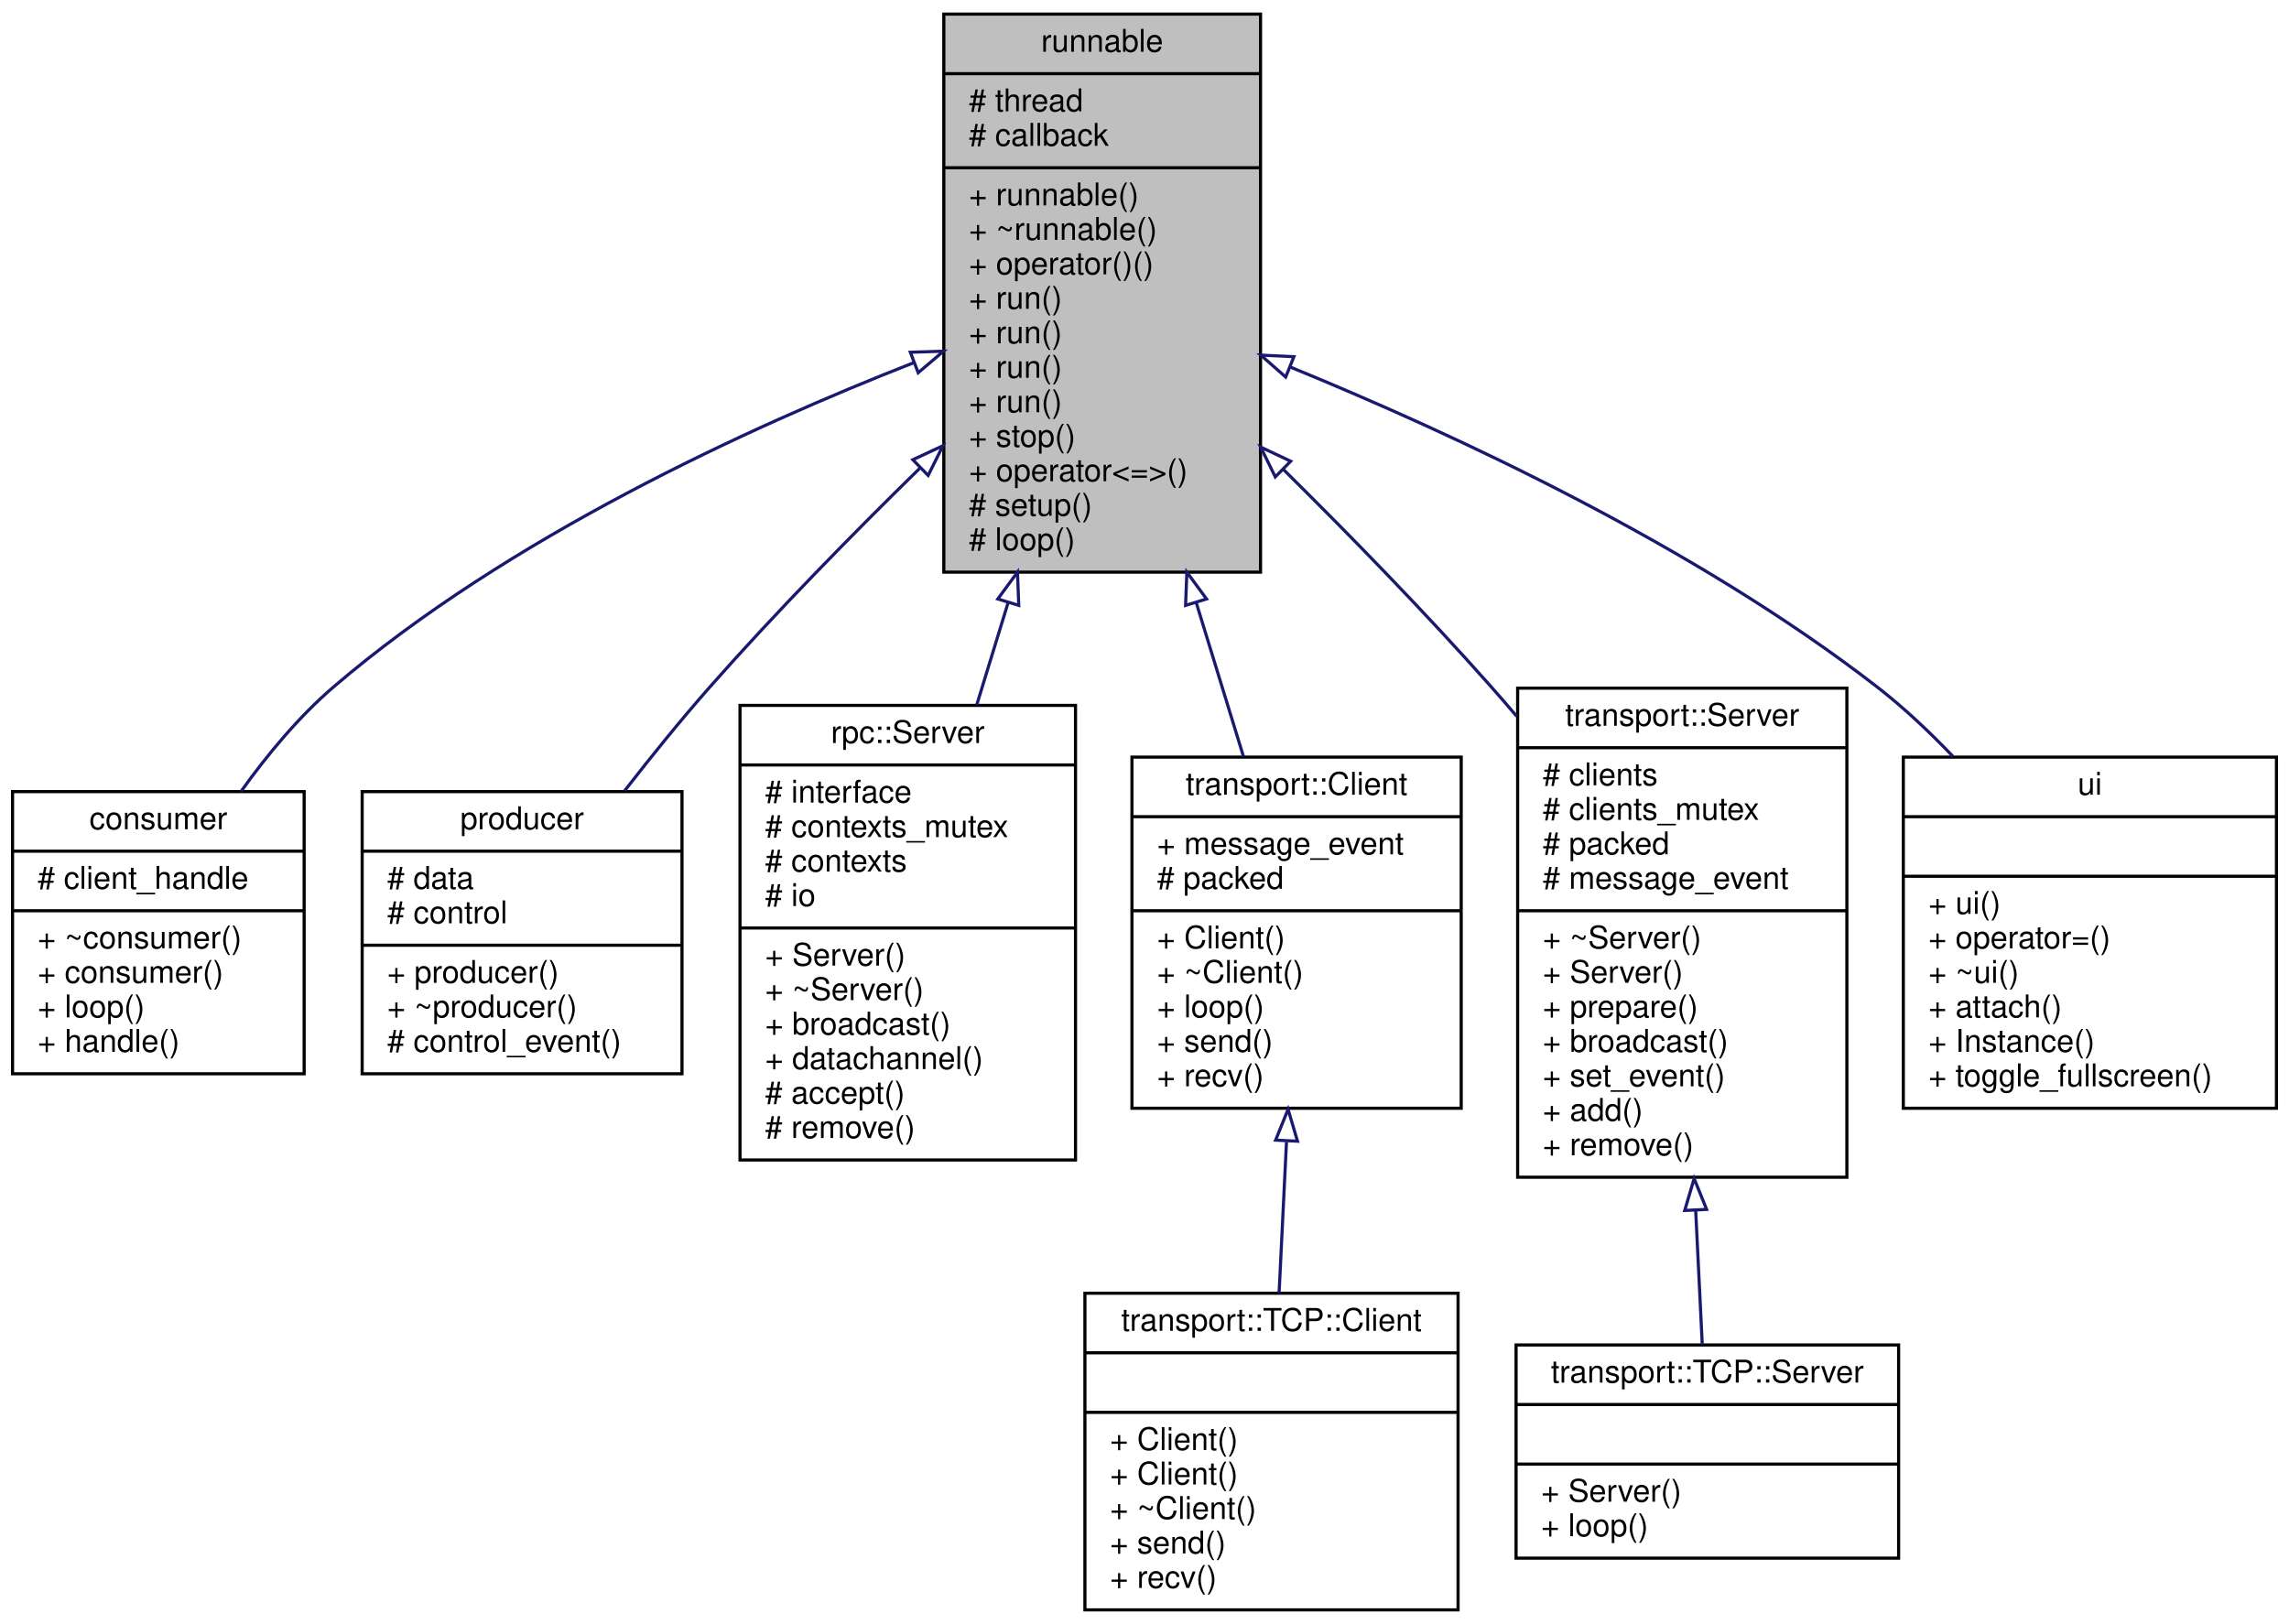
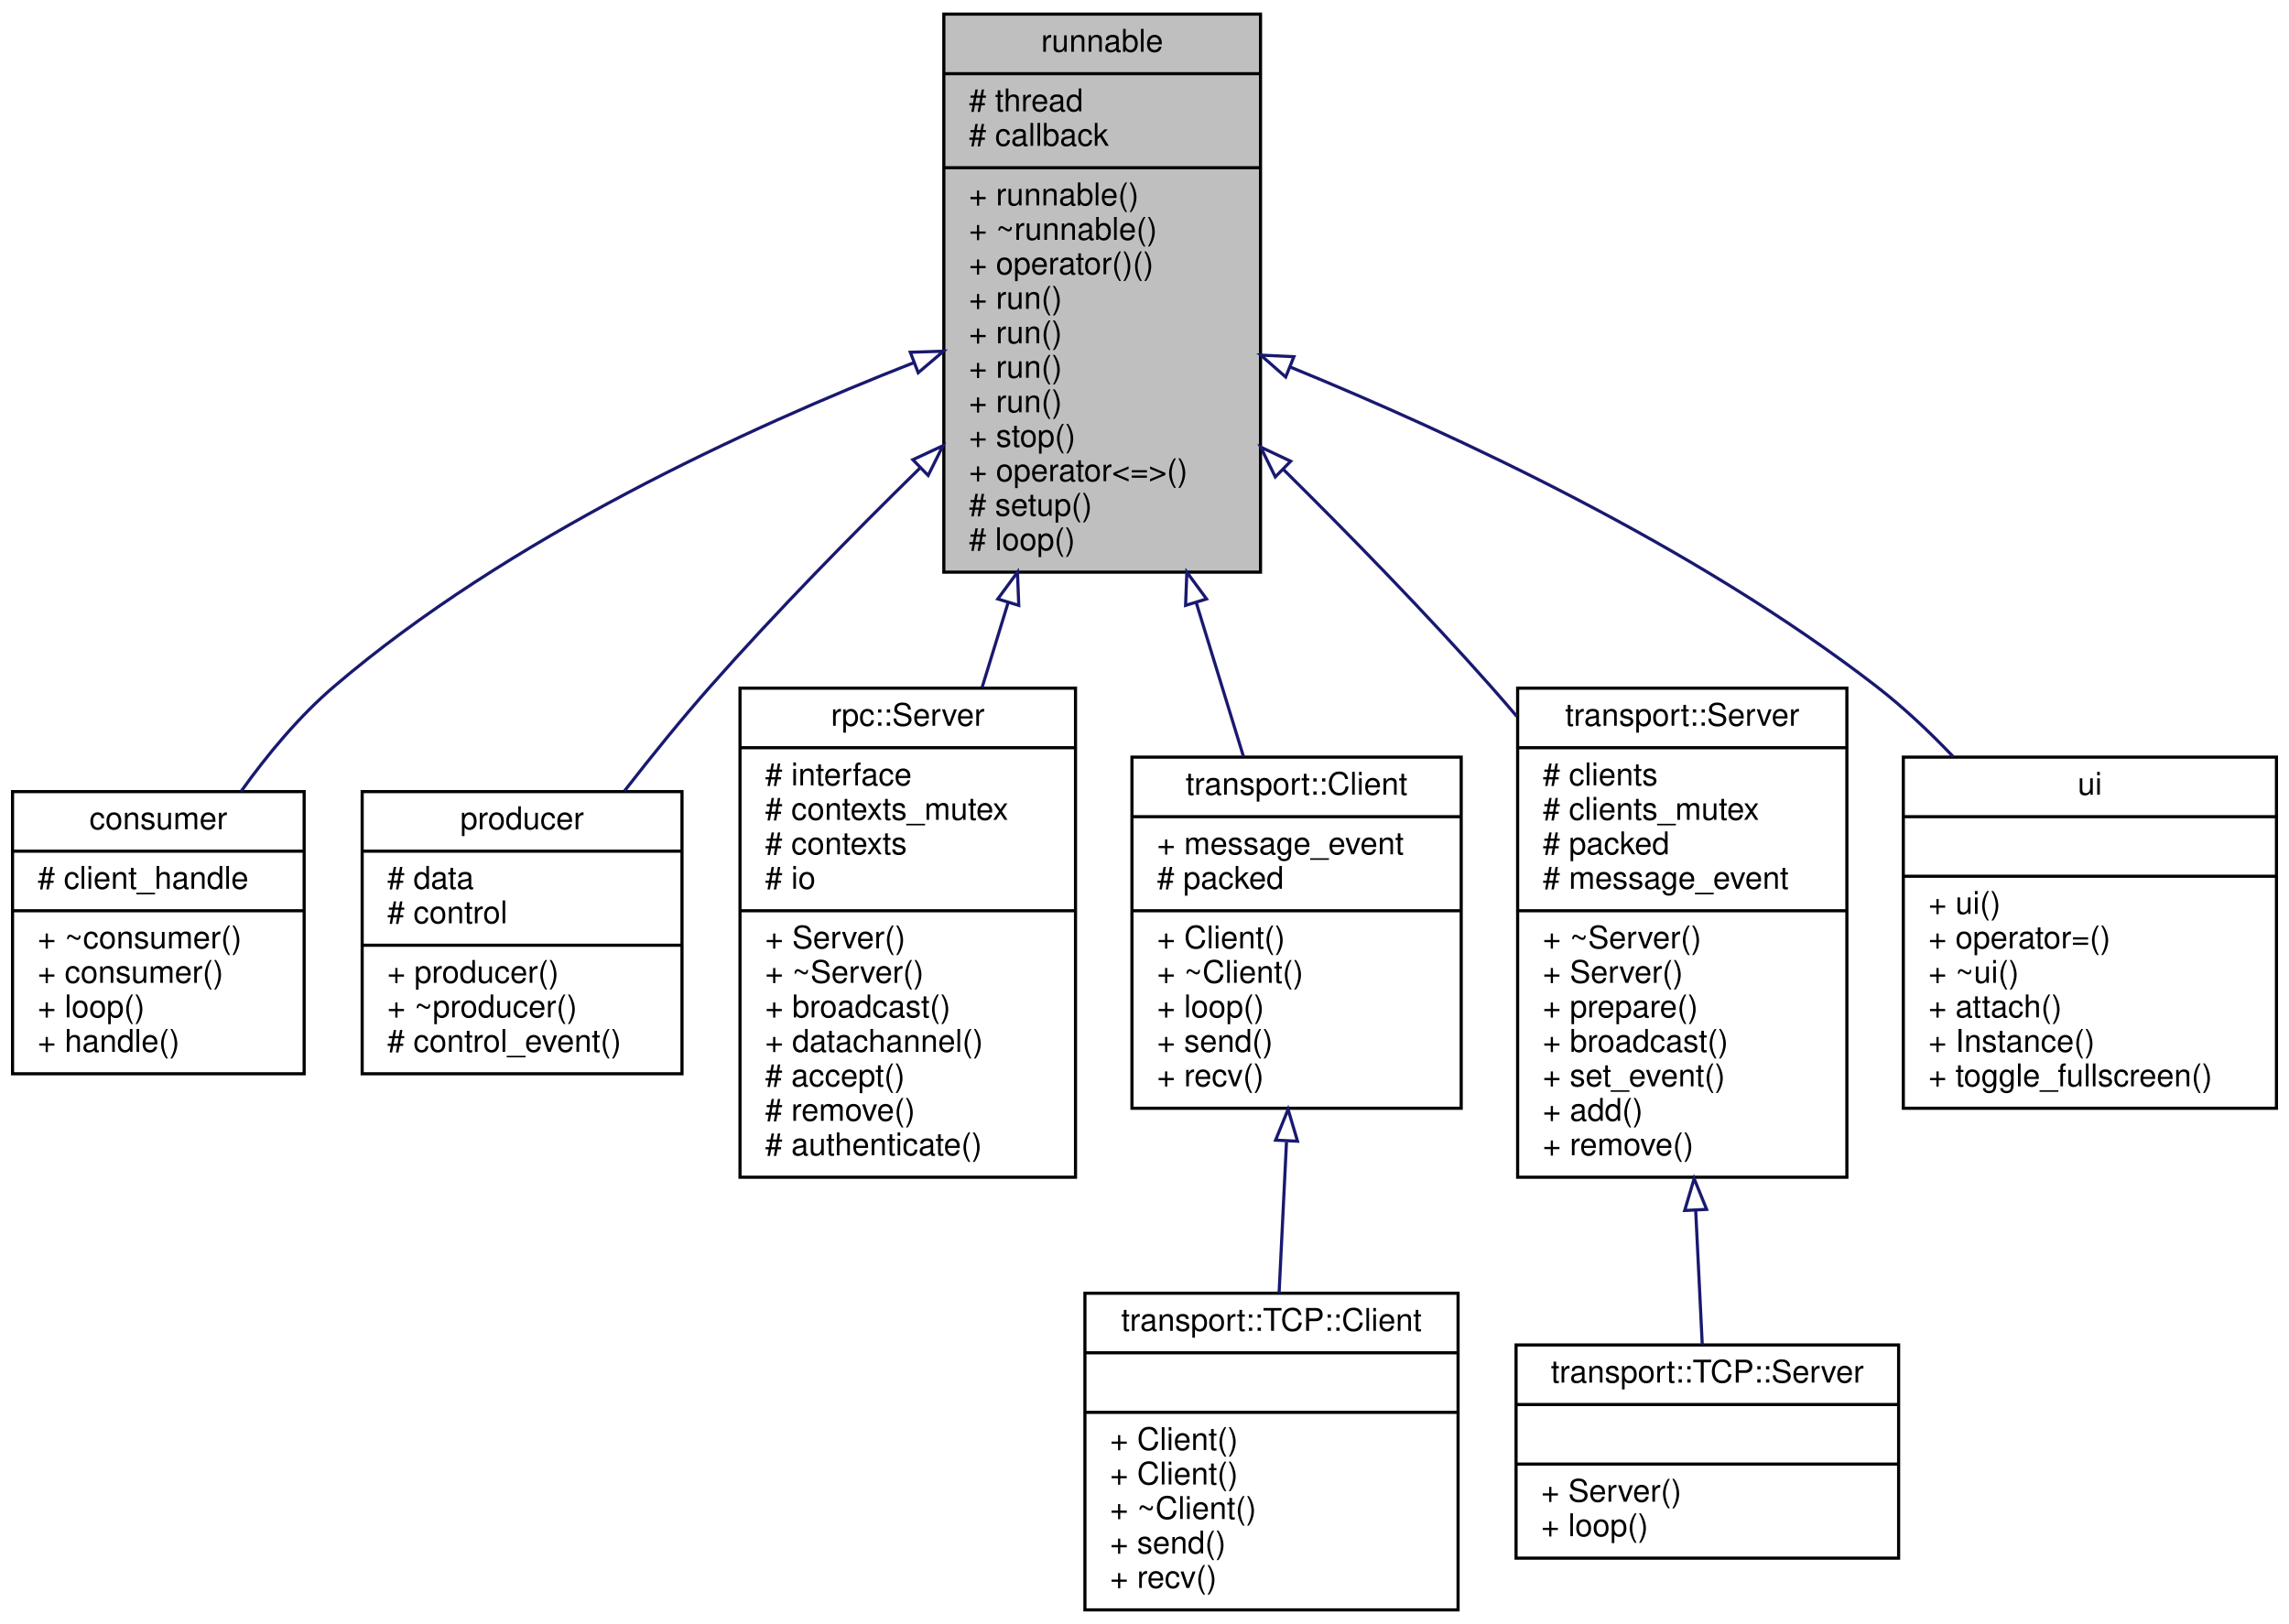
<svg xmlns="http://www.w3.org/2000/svg" xmlns:xlink="http://www.w3.org/1999/xlink" width="730pt" height="518pt" viewBox="0.00 0.00 730.00 518.00">
  <g id="graph0" class="graph" transform="scale(1 1) rotate(0) translate(4 514)">
    <g id="node1" class="node">
      <g id="a_node1">
        <a xlink:title=" ">
          <polygon fill="#bfbfbf" stroke="black" points="297,-331.5 297,-509.5 398,-509.5 398,-331.5 297,-331.5" />
          <text text-anchor="middle" x="347.5" y="-497.5" font-family="Helvetica,sans-Serif" font-size="10.00">runnable</text>
          <polyline fill="none" stroke="black" points="297,-490.5 398,-490.5 " />
          <text text-anchor="start" x="305" y="-478.5" font-family="Helvetica,sans-Serif" font-size="10.00"># thread</text>
          <text text-anchor="start" x="305" y="-467.5" font-family="Helvetica,sans-Serif" font-size="10.00"># callback</text>
          <polyline fill="none" stroke="black" points="297,-460.5 398,-460.5 " />
          <text text-anchor="start" x="305" y="-448.5" font-family="Helvetica,sans-Serif" font-size="10.00">+ runnable()</text>
          <text text-anchor="start" x="305" y="-437.5" font-family="Helvetica,sans-Serif" font-size="10.00">+ ~runnable()</text>
          <text text-anchor="start" x="305" y="-426.5" font-family="Helvetica,sans-Serif" font-size="10.00">+ operator()()</text>
          <text text-anchor="start" x="305" y="-415.5" font-family="Helvetica,sans-Serif" font-size="10.00">+ run()</text>
          <text text-anchor="start" x="305" y="-404.5" font-family="Helvetica,sans-Serif" font-size="10.00">+ run()</text>
          <text text-anchor="start" x="305" y="-393.5" font-family="Helvetica,sans-Serif" font-size="10.00">+ run()</text>
          <text text-anchor="start" x="305" y="-382.5" font-family="Helvetica,sans-Serif" font-size="10.00">+ run()</text>
          <text text-anchor="start" x="305" y="-371.5" font-family="Helvetica,sans-Serif" font-size="10.00">+ stop()</text>
          <text text-anchor="start" x="305" y="-360.5" font-family="Helvetica,sans-Serif" font-size="10.00">+ operator&lt;=&gt;()</text>
          <text text-anchor="start" x="305" y="-349.5" font-family="Helvetica,sans-Serif" font-size="10.00"># setup()</text>
          <text text-anchor="start" x="305" y="-338.5" font-family="Helvetica,sans-Serif" font-size="10.00"># loop()</text>
        </a>
      </g>
    </g>
    <g id="node2" class="node">
      <g id="a_node2">
        <a xlink:href="classconsumer.html" target="_top" xlink:title=" ">
          <polygon fill="none" stroke="black" points="0,-171.5 0,-261.5 93,-261.5 93,-171.5 0,-171.5" />
          <text text-anchor="middle" x="46.5" y="-249.5" font-family="Helvetica,sans-Serif" font-size="10.00">consumer</text>
          <polyline fill="none" stroke="black" points="0,-242.5 93,-242.5 " />
          <text text-anchor="start" x="8" y="-230.5" font-family="Helvetica,sans-Serif" font-size="10.00"># client_handle</text>
          <polyline fill="none" stroke="black" points="0,-223.5 93,-223.5 " />
          <text text-anchor="start" x="8" y="-211.5" font-family="Helvetica,sans-Serif" font-size="10.00">+ ~consumer()</text>
          <text text-anchor="start" x="8" y="-200.5" font-family="Helvetica,sans-Serif" font-size="10.00">+ consumer()</text>
          <text text-anchor="start" x="8" y="-189.5" font-family="Helvetica,sans-Serif" font-size="10.00">+ loop()</text>
          <text text-anchor="start" x="8" y="-178.5" font-family="Helvetica,sans-Serif" font-size="10.00">+ handle()</text>
        </a>
      </g>
    </g>
    <g id="edge1" class="edge">
      <path fill="none" stroke="midnightblue" d="M287.35,-398.29C234.63,-377.64 157.96,-342.44 102.5,-295 91.4,-285.5 81.31,-273.38 72.86,-261.55" />
      <polygon fill="none" stroke="midnightblue" points="286.32,-401.64 296.9,-401.98 288.83,-395.11 286.32,-401.64" />
    </g>
    <g id="node3" class="node">
      <g id="a_node3">
        <a xlink:href="classproducer.html" target="_top" xlink:title=" ">
          <polygon fill="none" stroke="black" points="111.5,-171.5 111.5,-261.5 213.5,-261.5 213.5,-171.5 111.5,-171.5" />
          <text text-anchor="middle" x="162.5" y="-249.5" font-family="Helvetica,sans-Serif" font-size="10.00">producer</text>
          <polyline fill="none" stroke="black" points="111.5,-242.5 213.5,-242.5 " />
          <text text-anchor="start" x="119.5" y="-230.5" font-family="Helvetica,sans-Serif" font-size="10.00"># data</text>
          <text text-anchor="start" x="119.5" y="-219.5" font-family="Helvetica,sans-Serif" font-size="10.00"># control</text>
          <polyline fill="none" stroke="black" points="111.5,-212.5 213.5,-212.5 " />
          <text text-anchor="start" x="119.5" y="-200.5" font-family="Helvetica,sans-Serif" font-size="10.00">+ producer()</text>
          <text text-anchor="start" x="119.5" y="-189.5" font-family="Helvetica,sans-Serif" font-size="10.00">+ ~producer()</text>
          <text text-anchor="start" x="119.5" y="-178.5" font-family="Helvetica,sans-Serif" font-size="10.00"># control_event()</text>
        </a>
      </g>
    </g>
    <g id="edge2" class="edge">
      <path fill="none" stroke="midnightblue" d="M289.49,-364.79C267.84,-343.58 243.44,-318.73 222.5,-295 213.27,-284.54 203.79,-272.83 195.18,-261.74" />
      <polygon fill="none" stroke="midnightblue" points="287.12,-367.36 296.72,-371.83 292,-362.35 287.12,-367.36" />
    </g>
    <g id="node4" class="node">
      <g id="a_node4">
        <a xlink:href="classrpc_1_1Server.html" target="_top" xlink:title=" ">
-           <polygon fill="none" stroke="black" points="232,-144 232,-289 339,-289 339,-144 232,-144" />
-           <text text-anchor="middle" x="285.5" y="-277" font-family="Helvetica,sans-Serif" font-size="10.00">rpc::Server</text>
-           <polyline fill="none" stroke="black" points="232,-270 339,-270 " />
-           <text text-anchor="start" x="240" y="-258" font-family="Helvetica,sans-Serif" font-size="10.00"># interface</text>
-           <text text-anchor="start" x="240" y="-247" font-family="Helvetica,sans-Serif" font-size="10.00"># contexts_mutex</text>
-           <text text-anchor="start" x="240" y="-236" font-family="Helvetica,sans-Serif" font-size="10.00"># contexts</text>
-           <text text-anchor="start" x="240" y="-225" font-family="Helvetica,sans-Serif" font-size="10.00"># io</text>
-           <polyline fill="none" stroke="black" points="232,-218 339,-218 " />
-           <text text-anchor="start" x="240" y="-206" font-family="Helvetica,sans-Serif" font-size="10.00">+ Server()</text>
-           <text text-anchor="start" x="240" y="-195" font-family="Helvetica,sans-Serif" font-size="10.00">+ ~Server()</text>
-           <text text-anchor="start" x="240" y="-184" font-family="Helvetica,sans-Serif" font-size="10.00">+ broadcast()</text>
-           <text text-anchor="start" x="240" y="-173" font-family="Helvetica,sans-Serif" font-size="10.00">+ datachannel()</text>
-           <text text-anchor="start" x="240" y="-162" font-family="Helvetica,sans-Serif" font-size="10.00"># accept()</text>
-           <text text-anchor="start" x="240" y="-151" font-family="Helvetica,sans-Serif" font-size="10.00"># remove()</text>
+           <polygon fill="none" stroke="black" points="232,-138.5 232,-294.5 339,-294.5 339,-138.5 232,-138.5" />
+           <text text-anchor="middle" x="285.5" y="-282.5" font-family="Helvetica,sans-Serif" font-size="10.00">rpc::Server</text>
+           <polyline fill="none" stroke="black" points="232,-275.5 339,-275.5 " />
+           <text text-anchor="start" x="240" y="-263.5" font-family="Helvetica,sans-Serif" font-size="10.00"># interface</text>
+           <text text-anchor="start" x="240" y="-252.5" font-family="Helvetica,sans-Serif" font-size="10.00"># contexts_mutex</text>
+           <text text-anchor="start" x="240" y="-241.5" font-family="Helvetica,sans-Serif" font-size="10.00"># contexts</text>
+           <text text-anchor="start" x="240" y="-230.5" font-family="Helvetica,sans-Serif" font-size="10.00"># io</text>
+           <polyline fill="none" stroke="black" points="232,-223.5 339,-223.5 " />
+           <text text-anchor="start" x="240" y="-211.5" font-family="Helvetica,sans-Serif" font-size="10.00">+ Server()</text>
+           <text text-anchor="start" x="240" y="-200.5" font-family="Helvetica,sans-Serif" font-size="10.00">+ ~Server()</text>
+           <text text-anchor="start" x="240" y="-189.5" font-family="Helvetica,sans-Serif" font-size="10.00">+ broadcast()</text>
+           <text text-anchor="start" x="240" y="-178.5" font-family="Helvetica,sans-Serif" font-size="10.00">+ datachannel()</text>
+           <text text-anchor="start" x="240" y="-167.5" font-family="Helvetica,sans-Serif" font-size="10.00"># accept()</text>
+           <text text-anchor="start" x="240" y="-156.5" font-family="Helvetica,sans-Serif" font-size="10.00"># remove()</text>
+           <text text-anchor="start" x="240" y="-145.5" font-family="Helvetica,sans-Serif" font-size="10.00"># authenticate()</text>
        </a>
      </g>
    </g>
    <g id="edge3" class="edge">
-       <path fill="none" stroke="midnightblue" d="M317.52,-321.84C314.14,-310.82 310.75,-299.76 307.5,-289.16" />
+       <path fill="none" stroke="midnightblue" d="M317.48,-321.7C314.71,-312.66 311.92,-303.59 309.22,-294.77" />
      <polygon fill="none" stroke="midnightblue" points="314.21,-322.95 320.49,-331.49 320.9,-320.9 314.21,-322.95" />
    </g>
    <g id="node5" class="node">
      <g id="a_node5">
        <a xlink:href="classtransport_1_1Client.html" target="_top" xlink:title=" ">
          <polygon fill="none" stroke="black" points="357,-160.5 357,-272.5 462,-272.5 462,-160.5 357,-160.5" />
          <text text-anchor="middle" x="409.5" y="-260.5" font-family="Helvetica,sans-Serif" font-size="10.00">transport::Client</text>
          <polyline fill="none" stroke="black" points="357,-253.5 462,-253.5 " />
          <text text-anchor="start" x="365" y="-241.5" font-family="Helvetica,sans-Serif" font-size="10.00">+ message_event</text>
          <text text-anchor="start" x="365" y="-230.5" font-family="Helvetica,sans-Serif" font-size="10.00"># packed</text>
          <polyline fill="none" stroke="black" points="357,-223.5 462,-223.5 " />
          <text text-anchor="start" x="365" y="-211.5" font-family="Helvetica,sans-Serif" font-size="10.00">+ Client()</text>
          <text text-anchor="start" x="365" y="-200.5" font-family="Helvetica,sans-Serif" font-size="10.00">+ ~Client()</text>
          <text text-anchor="start" x="365" y="-189.5" font-family="Helvetica,sans-Serif" font-size="10.00">+ loop()</text>
          <text text-anchor="start" x="365" y="-178.5" font-family="Helvetica,sans-Serif" font-size="10.00">+ send()</text>
          <text text-anchor="start" x="365" y="-167.5" font-family="Helvetica,sans-Serif" font-size="10.00">+ recv()</text>
        </a>
      </g>
    </g>
    <g id="edge4" class="edge">
      <path fill="none" stroke="midnightblue" d="M377.55,-321.61C382.71,-304.78 387.91,-287.84 392.57,-272.66" />
      <polygon fill="none" stroke="midnightblue" points="374.1,-320.9 374.51,-331.49 380.79,-322.95 374.1,-320.9" />
    </g>
    <g id="node7" class="node">
      <g id="a_node7">
        <a xlink:href="classtransport_1_1Server.html" target="_top" xlink:title=" ">
          <polygon fill="none" stroke="black" points="480,-138.5 480,-294.5 585,-294.5 585,-138.5 480,-138.5" />
          <text text-anchor="middle" x="532.5" y="-282.5" font-family="Helvetica,sans-Serif" font-size="10.00">transport::Server</text>
          <polyline fill="none" stroke="black" points="480,-275.5 585,-275.5 " />
          <text text-anchor="start" x="488" y="-263.5" font-family="Helvetica,sans-Serif" font-size="10.00"># clients</text>
          <text text-anchor="start" x="488" y="-252.5" font-family="Helvetica,sans-Serif" font-size="10.00"># clients_mutex</text>
          <text text-anchor="start" x="488" y="-241.5" font-family="Helvetica,sans-Serif" font-size="10.00"># packed</text>
          <text text-anchor="start" x="488" y="-230.5" font-family="Helvetica,sans-Serif" font-size="10.00"># message_event</text>
          <polyline fill="none" stroke="black" points="480,-223.5 585,-223.5 " />
          <text text-anchor="start" x="488" y="-211.5" font-family="Helvetica,sans-Serif" font-size="10.00">+ ~Server()</text>
          <text text-anchor="start" x="488" y="-200.5" font-family="Helvetica,sans-Serif" font-size="10.00">+ Server()</text>
          <text text-anchor="start" x="488" y="-189.5" font-family="Helvetica,sans-Serif" font-size="10.00">+ prepare()</text>
          <text text-anchor="start" x="488" y="-178.5" font-family="Helvetica,sans-Serif" font-size="10.00">+ broadcast()</text>
          <text text-anchor="start" x="488" y="-167.5" font-family="Helvetica,sans-Serif" font-size="10.00">+ set_event()</text>
          <text text-anchor="start" x="488" y="-156.5" font-family="Helvetica,sans-Serif" font-size="10.00">+ add()</text>
          <text text-anchor="start" x="488" y="-145.5" font-family="Helvetica,sans-Serif" font-size="10.00">+ remove()</text>
        </a>
      </g>
    </g>
    <g id="edge6" class="edge">
      <path fill="none" stroke="midnightblue" d="M405.18,-364.37C426.58,-343.2 450.69,-318.49 471.5,-295 474.23,-291.92 476.98,-288.74 479.72,-285.51" />
      <polygon fill="none" stroke="midnightblue" points="402.71,-361.89 398.04,-371.4 407.62,-366.88 402.71,-361.89" />
    </g>
    <g id="node9" class="node">
      <g id="a_node9">
        <a xlink:href="classui.html" target="_top" xlink:title=" ">
          <polygon fill="none" stroke="black" points="603,-160.5 603,-272.5 722,-272.5 722,-160.5 603,-160.5" />
          <text text-anchor="middle" x="662.5" y="-260.5" font-family="Helvetica,sans-Serif" font-size="10.00">ui</text>
          <polyline fill="none" stroke="black" points="603,-253.5 722,-253.5 " />
          <text text-anchor="middle" x="662.5" y="-241.5" font-family="Helvetica,sans-Serif" font-size="10.00"> </text>
          <polyline fill="none" stroke="black" points="603,-234.5 722,-234.5 " />
          <text text-anchor="start" x="611" y="-222.5" font-family="Helvetica,sans-Serif" font-size="10.00">+ ui()</text>
          <text text-anchor="start" x="611" y="-211.5" font-family="Helvetica,sans-Serif" font-size="10.00">+ operator=()</text>
          <text text-anchor="start" x="611" y="-200.5" font-family="Helvetica,sans-Serif" font-size="10.00">+ ~ui()</text>
          <text text-anchor="start" x="611" y="-189.5" font-family="Helvetica,sans-Serif" font-size="10.00">+ attach()</text>
          <text text-anchor="start" x="611" y="-178.5" font-family="Helvetica,sans-Serif" font-size="10.00">+ Instance()</text>
          <text text-anchor="start" x="611" y="-167.5" font-family="Helvetica,sans-Serif" font-size="10.00">+ toggle_fullscreen()</text>
        </a>
      </g>
    </g>
    <g id="edge8" class="edge">
      <path fill="none" stroke="midnightblue" d="M407.57,-396.89C460.02,-375.43 536.59,-339.83 594.5,-295 602.99,-288.43 611.24,-280.68 618.89,-272.66" />
      <polygon fill="none" stroke="midnightblue" points="406.03,-393.74 398.07,-400.73 408.65,-400.23 406.03,-393.74" />
    </g>
    <g id="node6" class="node">
      <g id="a_node6">
        <a xlink:href="classtransport_1_1TCP_1_1Client.html" target="_top" xlink:title=" ">
          <polygon fill="none" stroke="black" points="342,-0.5 342,-101.5 461,-101.5 461,-0.5 342,-0.5" />
          <text text-anchor="middle" x="401.5" y="-89.5" font-family="Helvetica,sans-Serif" font-size="10.00">transport::TCP::Client</text>
          <polyline fill="none" stroke="black" points="342,-82.5 461,-82.5 " />
          <text text-anchor="middle" x="401.5" y="-70.5" font-family="Helvetica,sans-Serif" font-size="10.00"> </text>
          <polyline fill="none" stroke="black" points="342,-63.5 461,-63.5 " />
          <text text-anchor="start" x="350" y="-51.5" font-family="Helvetica,sans-Serif" font-size="10.00">+ Client()</text>
          <text text-anchor="start" x="350" y="-40.5" font-family="Helvetica,sans-Serif" font-size="10.00">+ Client()</text>
          <text text-anchor="start" x="350" y="-29.5" font-family="Helvetica,sans-Serif" font-size="10.00">+ ~Client()</text>
          <text text-anchor="start" x="350" y="-18.5" font-family="Helvetica,sans-Serif" font-size="10.00">+ send()</text>
          <text text-anchor="start" x="350" y="-7.5" font-family="Helvetica,sans-Serif" font-size="10.00">+ recv()</text>
        </a>
      </g>
    </g>
    <g id="edge5" class="edge">
      <path fill="none" stroke="midnightblue" d="M406.28,-149.73C405.5,-133.65 404.67,-116.71 403.92,-101.53" />
      <polygon fill="none" stroke="midnightblue" points="402.81,-150.33 406.79,-160.15 409.8,-149.99 402.81,-150.33" />
    </g>
    <g id="node8" class="node">
      <g id="a_node8">
        <a xlink:href="classtransport_1_1TCP_1_1Server.html" target="_top" xlink:title=" ">
          <polygon fill="none" stroke="black" points="479.5,-17 479.5,-85 601.5,-85 601.5,-17 479.5,-17" />
          <text text-anchor="middle" x="540.5" y="-73" font-family="Helvetica,sans-Serif" font-size="10.00">transport::TCP::Server</text>
          <polyline fill="none" stroke="black" points="479.5,-66 601.5,-66 " />
          <text text-anchor="middle" x="540.5" y="-54" font-family="Helvetica,sans-Serif" font-size="10.00"> </text>
          <polyline fill="none" stroke="black" points="479.5,-47 601.5,-47 " />
          <text text-anchor="start" x="487.5" y="-35" font-family="Helvetica,sans-Serif" font-size="10.00">+ Server()</text>
          <text text-anchor="start" x="487.5" y="-24" font-family="Helvetica,sans-Serif" font-size="10.00">+ loop()</text>
        </a>
      </g>
    </g>
    <g id="edge7" class="edge">
      <path fill="none" stroke="midnightblue" d="M536.78,-128C537.53,-112.71 538.26,-97.69 538.88,-85.1" />
      <polygon fill="none" stroke="midnightblue" points="533.28,-127.9 536.29,-138.06 540.27,-128.24 533.28,-127.9" />
    </g>
  </g>
</svg>
